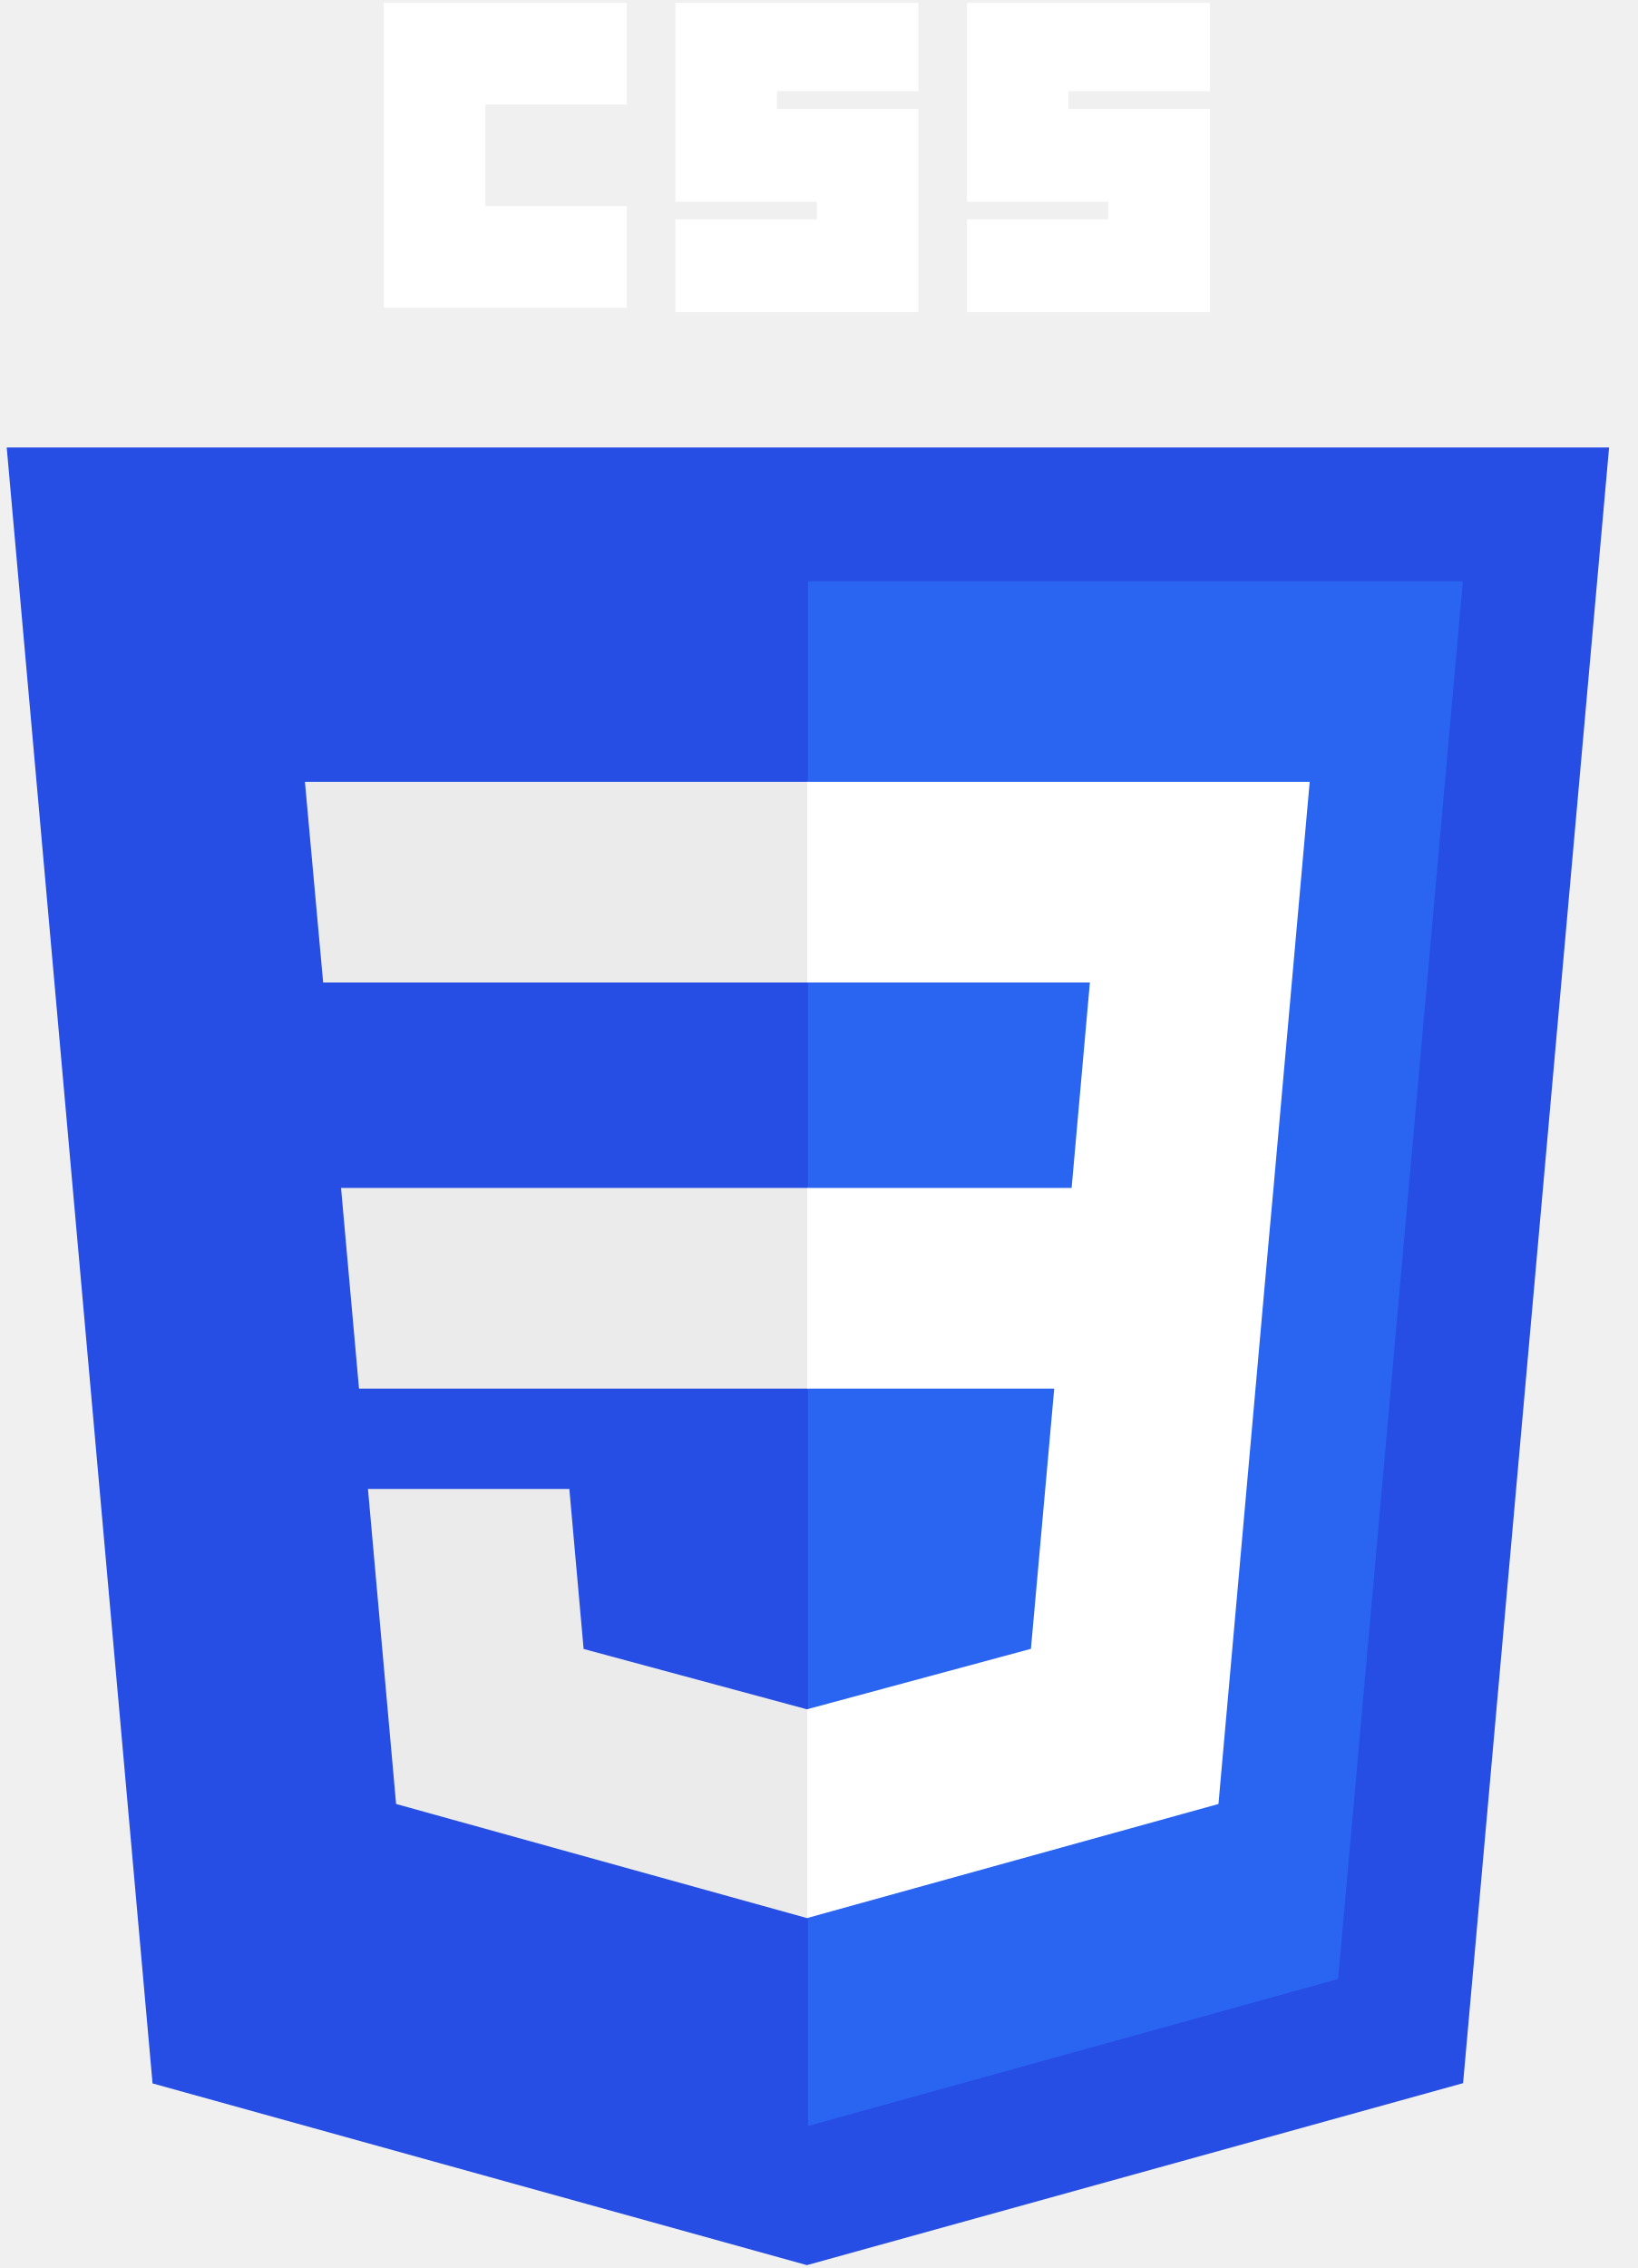
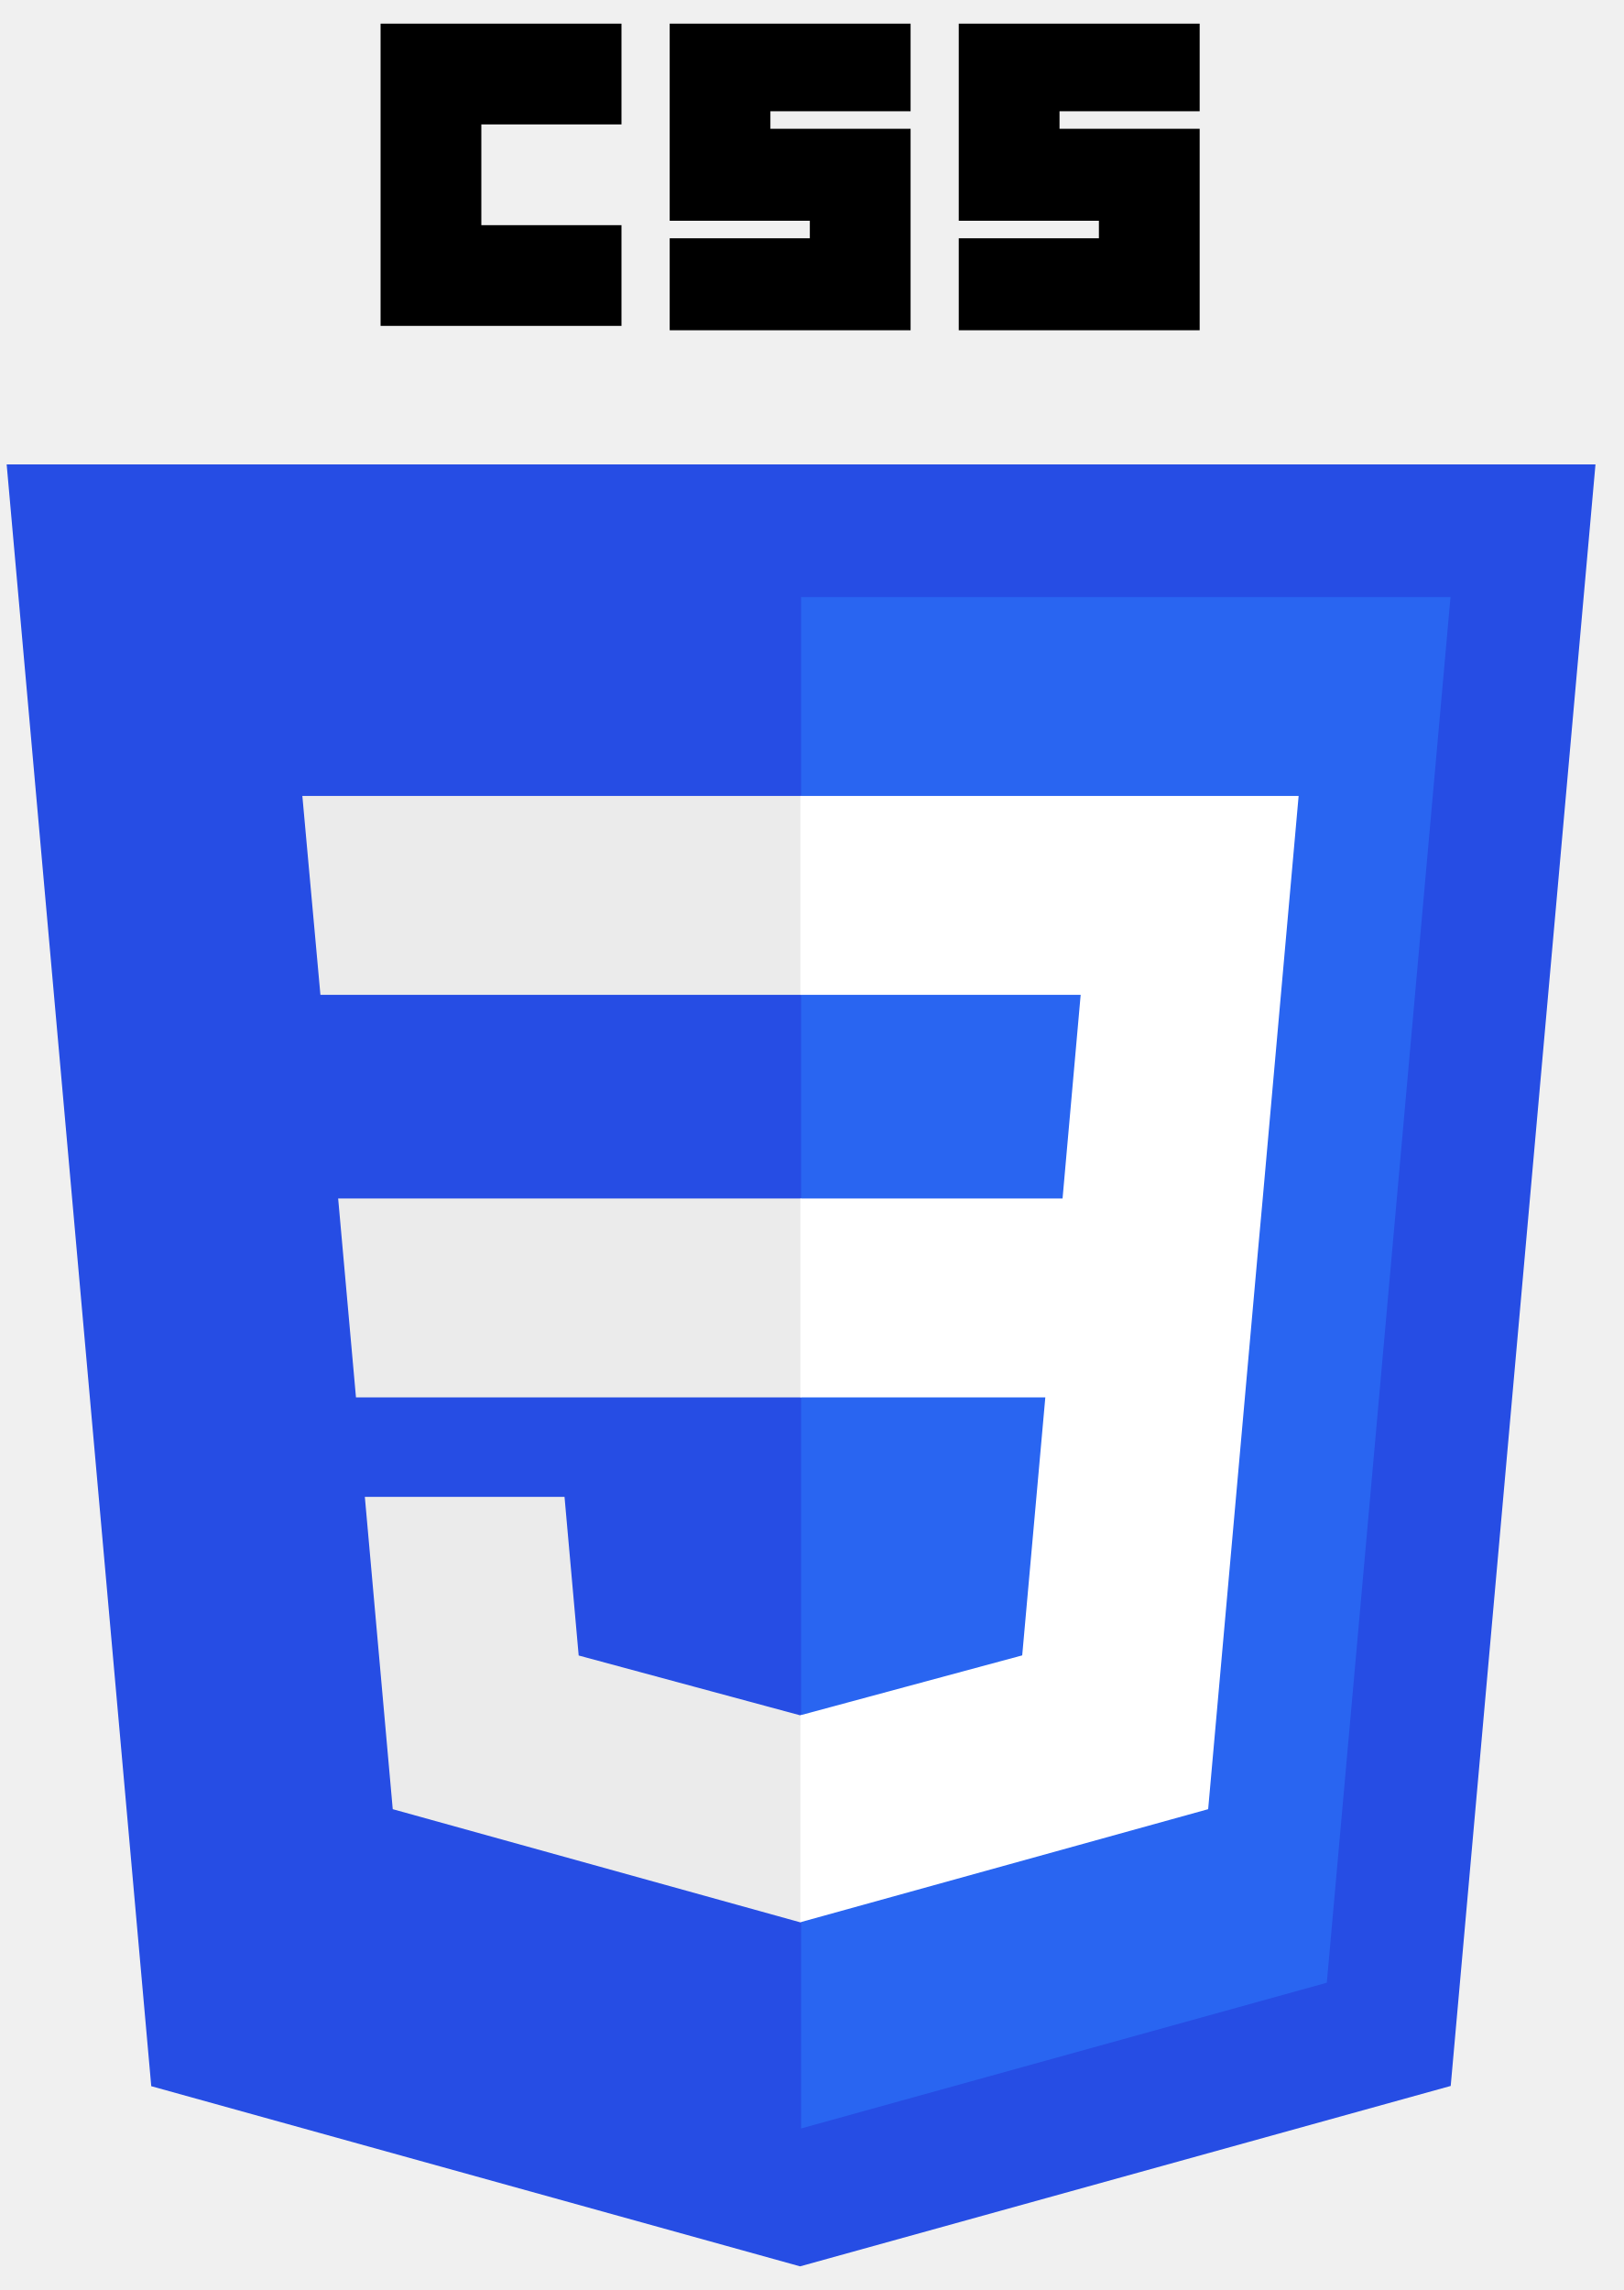
- <svg xmlns="http://www.w3.org/2000/svg" width="39" height="54" viewBox="0 0 39 54" fill="none">
-   <path d="M19.217 53.932L3.633 49.605L0.16 10.654H38.321L34.844 49.599L19.217 53.932Z" fill="#264DE4" />
-   <path d="M31.868 47.12L34.839 13.839H19.241V50.62L31.868 47.12Z" fill="#2965F1" />
-   <path d="M8.122 28.285L8.55 33.062H19.241V28.285H8.122Z" fill="#EBEBEB" />
-   <path d="M7.262 18.616L7.696 23.393H19.241V18.616H7.262Z" fill="#EBEBEB" />
-   <path d="M19.241 40.692L19.22 40.698L13.899 39.261L13.559 35.451H8.763L9.433 42.952L19.219 45.669L19.241 45.663V40.692Z" fill="#EBEBEB" />
-   <path d="M9.141 0.068H14.927V2.488H11.561V4.908H14.927V7.327H9.141V0.068Z" fill="white" />
-   <path d="M16.085 0.068H21.871V2.172H18.504V2.593H21.871V7.432H16.085V5.223H19.451V4.802H16.085V0.068Z" fill="white" />
-   <path d="M23.028 0.068H28.814V2.172H25.448V2.593H28.814V7.432H23.028V5.223H26.394V4.802H23.028V0.068Z" fill="white" />
-   <path d="M30.329 28.285L31.191 18.616H19.224V23.393H25.956L25.521 28.285H19.224V33.062H25.107L24.552 39.258L19.224 40.696V45.667L29.018 42.952L29.09 42.145L30.212 29.568L30.329 28.285Z" fill="white" />
+ <svg xmlns="http://www.w3.org/2000/svg" width="39" height="55" viewBox="0 0 39 55" fill="none">
+   <path d="M19.217 54.432L3.633 50.105L0.16 11.154H38.321L34.844 50.099L19.217 54.432Z" fill="#264DE4" />
+   <path d="M31.868 47.62L34.839 14.339H19.241V51.12L31.868 47.62Z" fill="#2965F1" />
+   <path d="M8.122 28.785L8.55 33.562H19.241V28.785H8.122Z" fill="#EBEBEB" />
+   <path d="M7.262 19.116L7.696 23.893H19.241V19.116H7.262Z" fill="#EBEBEB" />
+   <path d="M19.241 41.192L19.22 41.198L13.899 39.761L13.559 35.951H8.763L9.433 43.452L19.219 46.169L19.241 46.163V41.192Z" fill="#EBEBEB" />
+   <path d="M9.141 0.568H14.927V2.988H11.561V5.408H14.927V7.827H9.141V0.568Z" fill="black" />
+   <path d="M16.085 0.568H21.871V2.672H18.504V3.093H21.871V7.932H16.085V5.723H19.451V5.302H16.085V0.568Z" fill="black" />
+   <path d="M23.028 0.568H28.814V2.672H25.448V3.093H28.814V7.932H23.028V5.723H26.394V5.302H23.028V0.568Z" fill="black" />
+   <path d="M30.329 28.785L31.191 19.116H19.224V23.893H25.956L25.521 28.785H19.224V33.562H25.107L24.552 39.758L19.224 41.196V46.167L29.018 43.452L29.09 42.645L30.212 30.068L30.329 28.785Z" fill="white" />
</svg>
